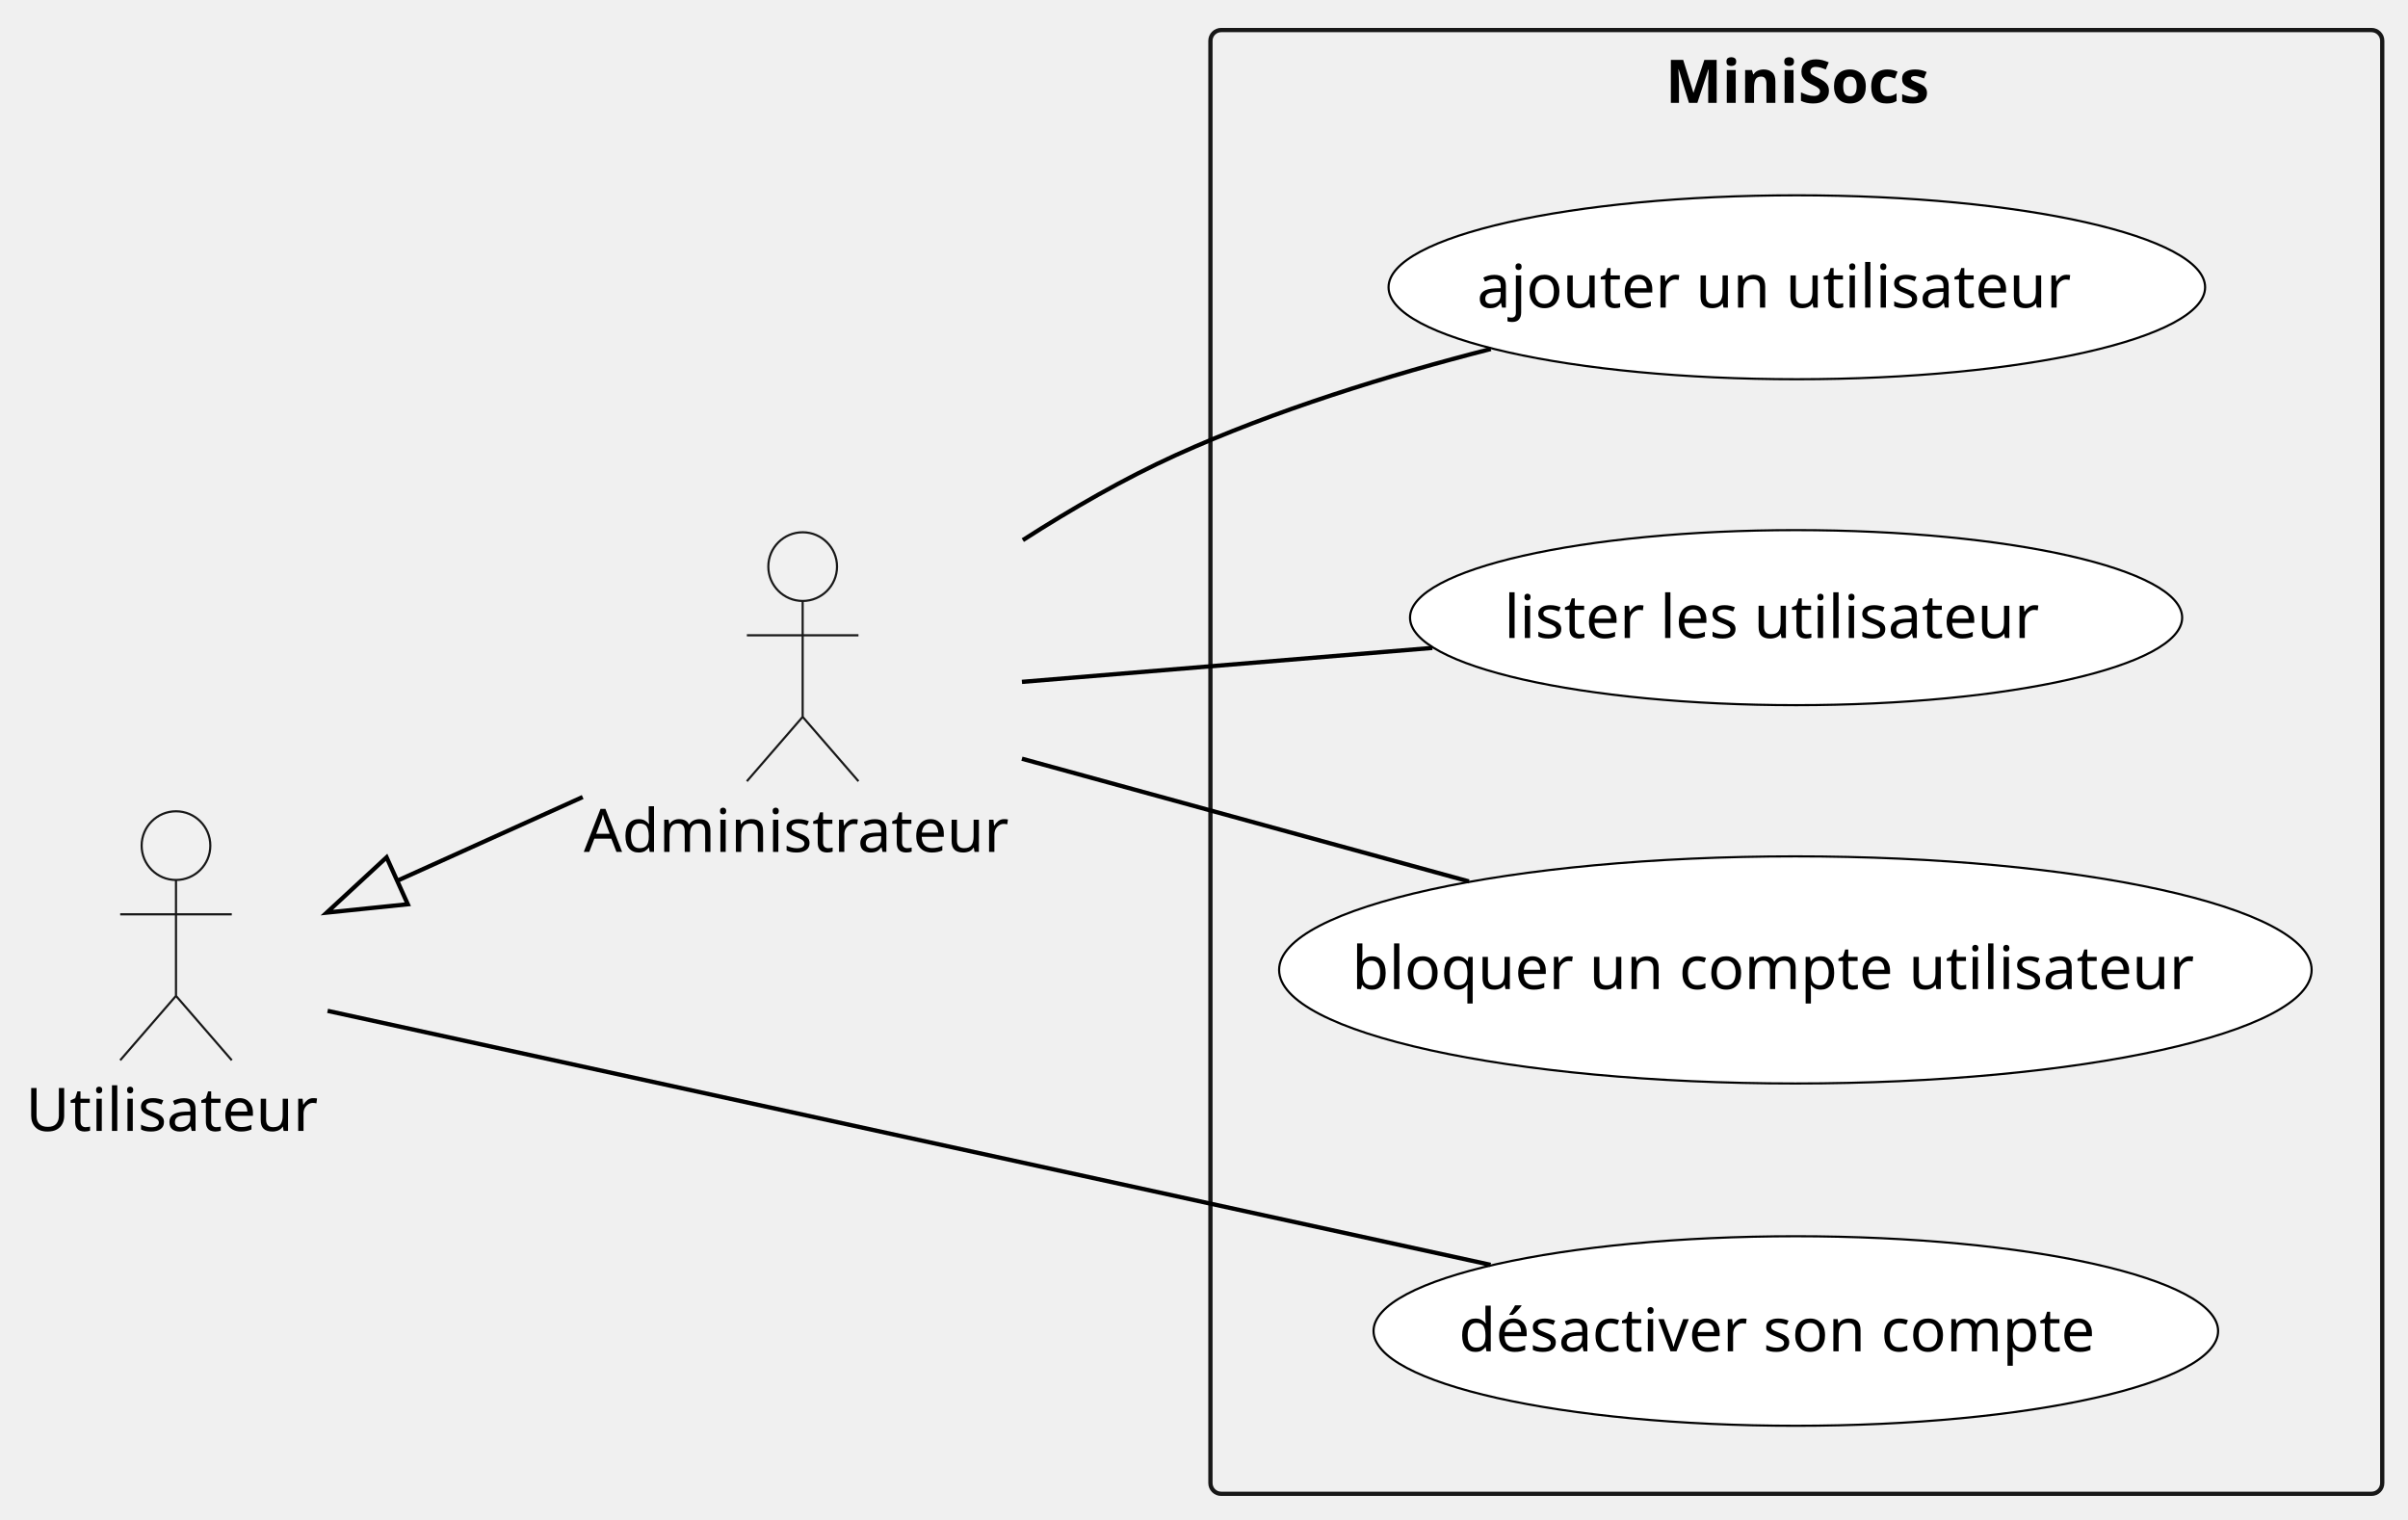
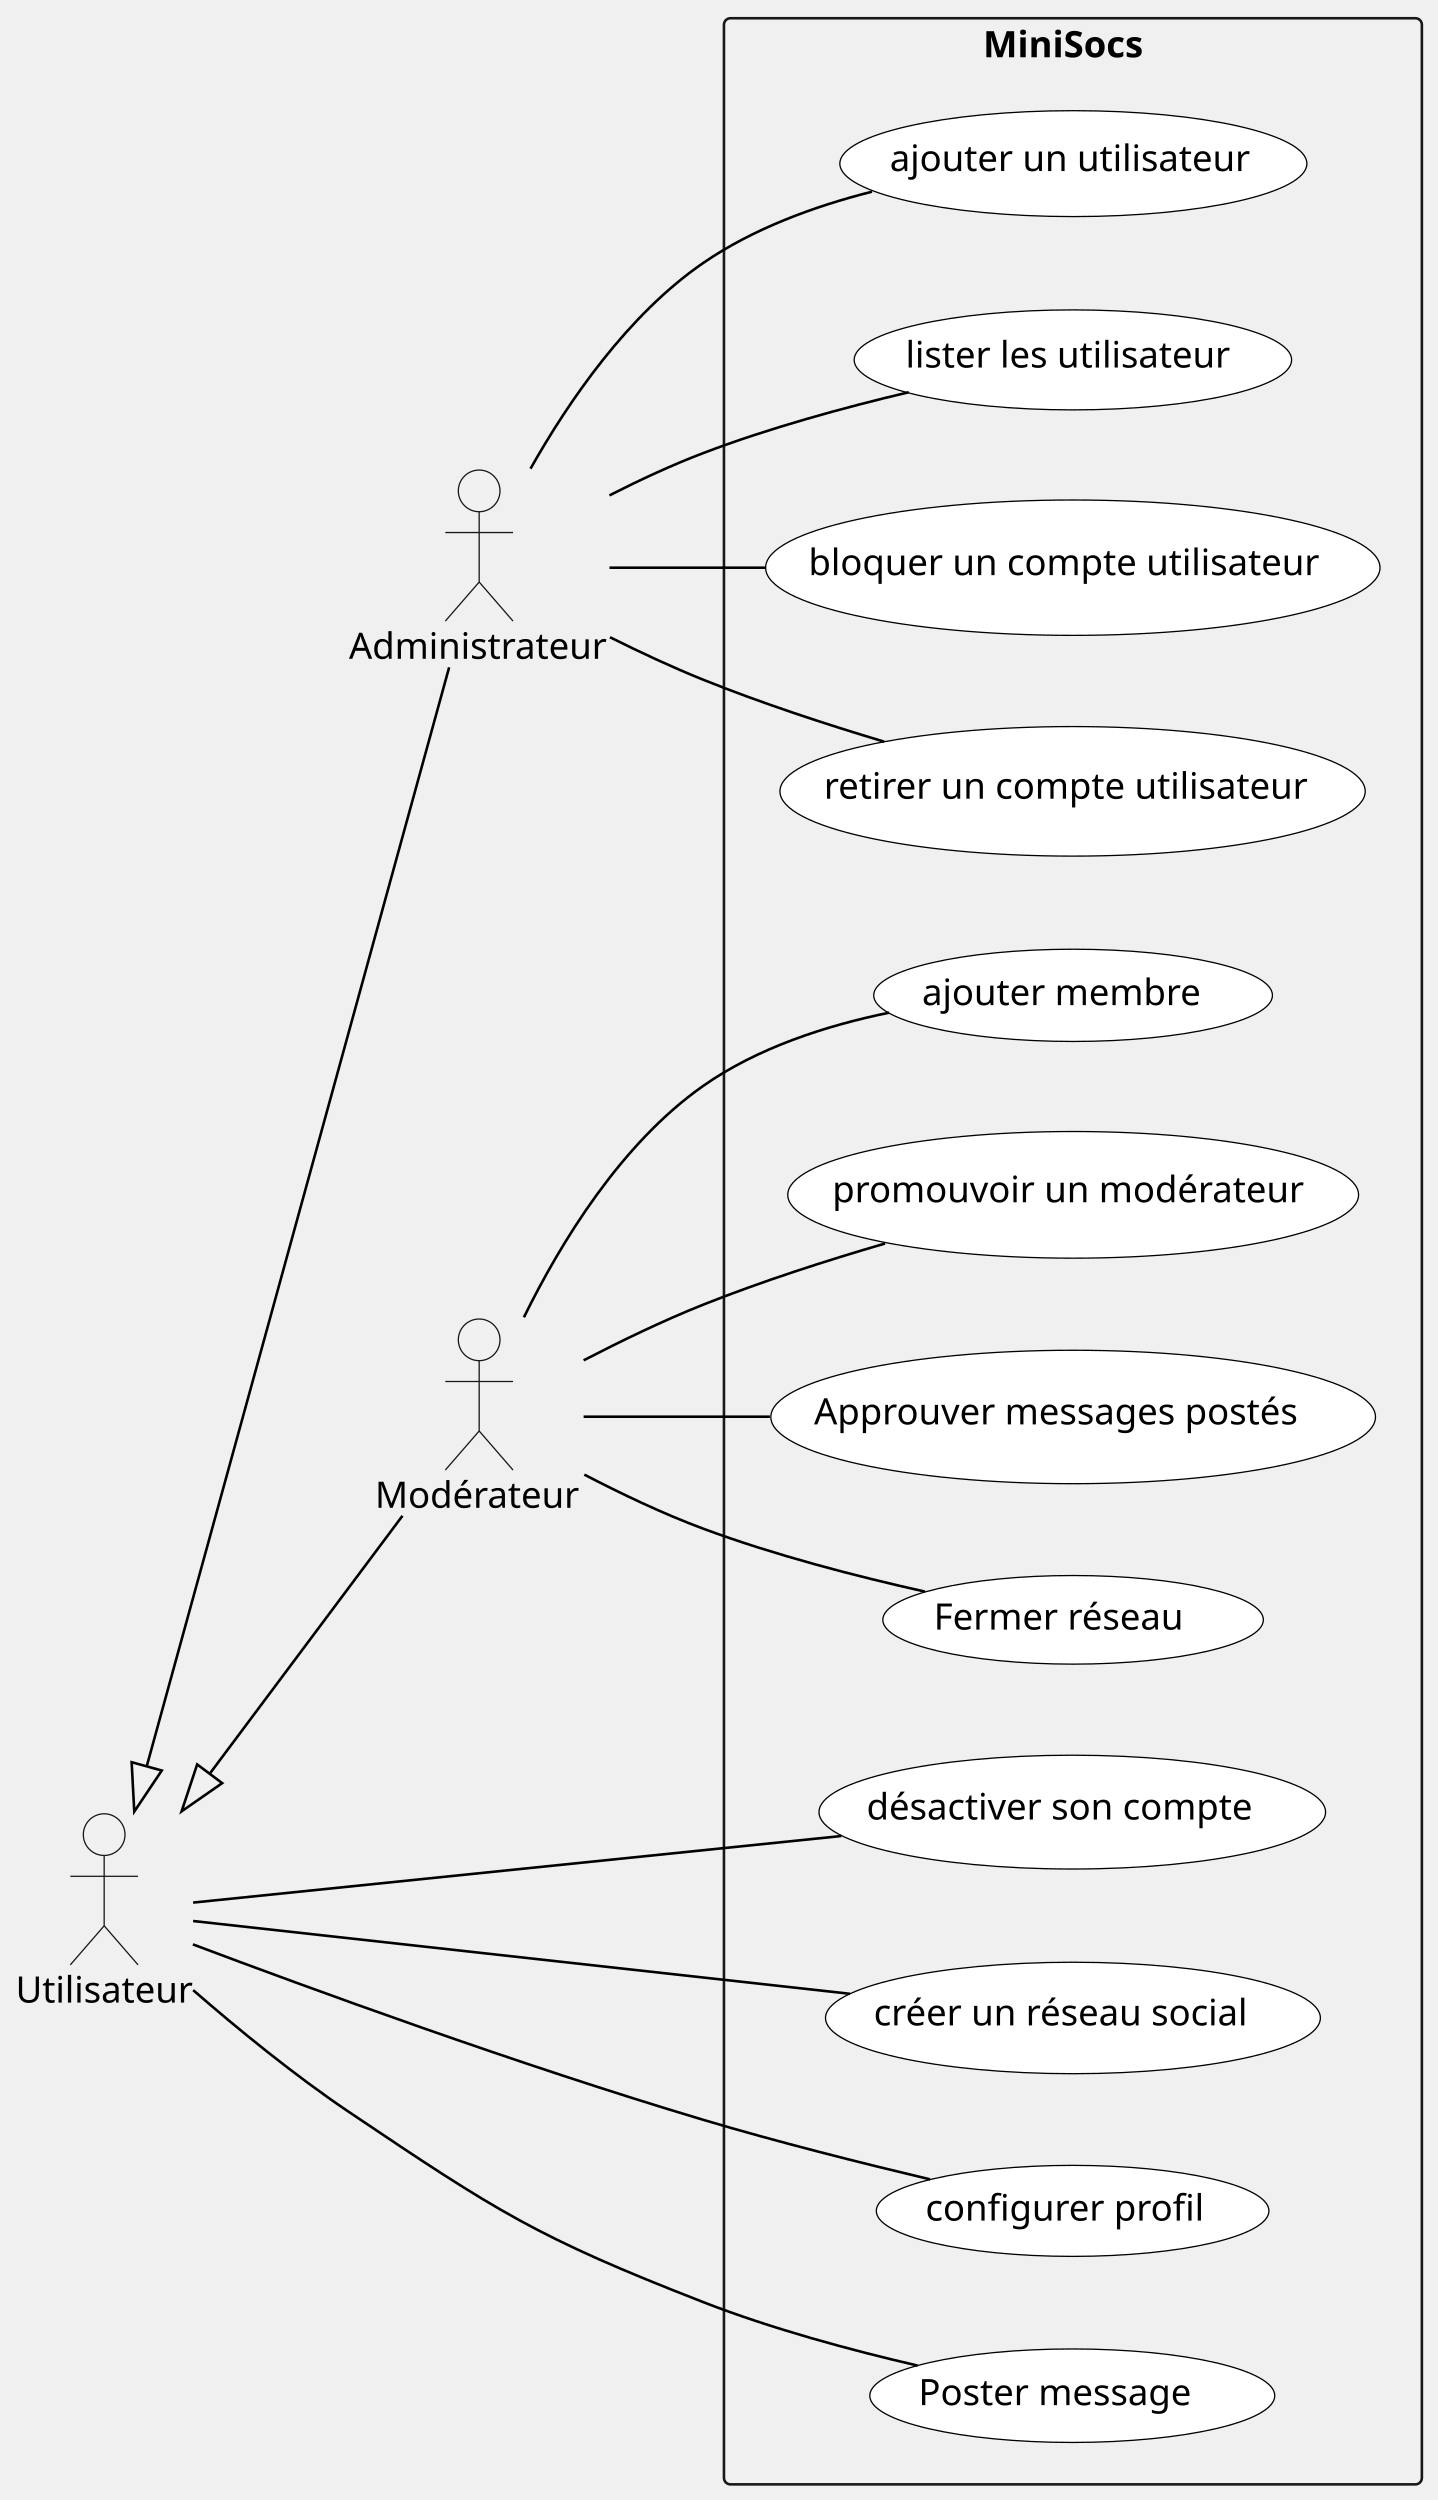
- <svg xmlns="http://www.w3.org/2000/svg" contentStyleType="text/css" height="354px" preserveAspectRatio="none" style="width:561px;height:354px;background:#FFFFFF;" version="1.1" viewBox="0 0 561 354" width="561px" zoomAndPan="magnify">
+ <svg xmlns="http://www.w3.org/2000/svg" contentStyleType="text/css" height="960px" preserveAspectRatio="none" style="width:552px;height:960px;background:#FFFFFF;" version="1.1" viewBox="0 0 552 960" width="552px" zoomAndPan="magnify">
  <defs />
  <g>
    <g id="cluster_MiniSocs">
-       <rect fill="none" height="341" rx="2.5" ry="2.5" style="stroke:#181818;stroke-width:1.0;" width="273" x="282" y="7" />
-       <text fill="#000000" font-family="sans-serif" font-size="14" font-weight="bold" lengthAdjust="spacing" textLength="61" x="388" y="23.966">MiniSocs</text>
+       <rect fill="none" height="947" rx="2.5" ry="2.5" style="stroke:#181818;stroke-width:1.0;" width="268" x="278" y="7" />
+       <text fill="#000000" font-family="sans-serif" font-size="14" font-weight="bold" lengthAdjust="spacing" textLength="69" x="377.5" y="21.995">MiniSocs</text>
    </g>
    <g id="elem_ajouter un utilisateur">
-       <ellipse cx="418.615" cy="66.923" fill="#FFFFFF" rx="95.115" ry="21.423" style="stroke:#000000;stroke-width:0.5;" />
-       <text fill="#000000" font-family="sans-serif" font-size="14" lengthAdjust="spacing" textLength="143" x="344.115" y="71.656">ajouter un utilisateur</text>
+       <ellipse cx="412.173" cy="62.835" fill="#FFFFFF" rx="89.673" ry="20.335" style="stroke:#000000;stroke-width:0.5;" />
+       <text fill="#000000" font-family="sans-serif" font-size="14" lengthAdjust="spacing" textLength="141" x="341.673" y="65.681">ajouter un utilisateur</text>
    </g>
    <g id="elem_lister les utilisateur">
-       <ellipse cx="418.442" cy="143.888" fill="#FFFFFF" rx="89.942" ry="20.388" style="stroke:#000000;stroke-width:0.5;" />
-       <text fill="#000000" font-family="sans-serif" font-size="14" lengthAdjust="spacing" textLength="130" x="350.442" y="148.621">lister les utilisateur</text>
+       <ellipse cx="411.995" cy="138.199" fill="#FFFFFF" rx="83.995" ry="19.199" style="stroke:#000000;stroke-width:0.5;" />
+       <text fill="#000000" font-family="sans-serif" font-size="14" lengthAdjust="spacing" textLength="128" x="347.733" y="141.136">lister les utilisateur</text>
    </g>
    <g id="elem_bloquer un compte utilisateur">
-       <ellipse cx="418.274" cy="225.955" fill="#FFFFFF" rx="120.274" ry="26.455" style="stroke:#000000;stroke-width:0.5;" />
-       <text fill="#000000" font-family="sans-serif" font-size="14" lengthAdjust="spacing" textLength="202" x="314.979" y="230.417">bloquer un compte utilisateur</text>
+       <ellipse cx="411.962" cy="217.992" fill="#FFFFFF" rx="117.962" ry="25.992" style="stroke:#000000;stroke-width:0.5;" />
+       <text fill="#000000" font-family="sans-serif" font-size="14" lengthAdjust="spacing" textLength="203" x="310.462" y="220.839">bloquer un compte utilisateur</text>
+     </g>
+     <g id="elem_retirer un compte utilisateur">
+       <ellipse cx="411.872" cy="303.874" fill="#FFFFFF" rx="112.372" ry="24.874" style="stroke:#000000;stroke-width:0.5;" />
+       <text fill="#000000" font-family="sans-serif" font-size="14" lengthAdjust="spacing" textLength="191" x="316.372" y="306.721">retirer un compte utilisateur</text>
    </g>
    <g id="elem_désactiver son compte">
-       <ellipse cx="418.379" cy="310.076" fill="#FFFFFF" rx="98.379" ry="22.076" style="stroke:#000000;stroke-width:0.5;" />
-       <text fill="#000000" font-family="sans-serif" font-size="14" lengthAdjust="spacing" textLength="151" x="339.879" y="314.809">désactiver son compte</text>
+       <ellipse cx="411.76" cy="695.852" fill="#FFFFFF" rx="97.26" ry="21.852" style="stroke:#000000;stroke-width:0.5;" />
+       <text fill="#000000" font-family="sans-serif" font-size="14" lengthAdjust="spacing" textLength="158" x="332.76" y="698.699">désactiver son compte</text>
+     </g>
+     <g id="elem_créer un réseau social">
+       <ellipse cx="412.012" cy="774.902" fill="#FFFFFF" rx="95.012" ry="21.402" style="stroke:#000000;stroke-width:0.5;" />
+       <text fill="#000000" font-family="sans-serif" font-size="14" lengthAdjust="spacing" textLength="153" x="335.512" y="777.749">créer un réseau social</text>
+     </g>
+     <g id="elem_configurer profil">
+       <ellipse cx="411.884" cy="848.977" fill="#FFFFFF" rx="75.384" ry="17.477" style="stroke:#000000;stroke-width:0.5;" />
+       <text fill="#000000" font-family="sans-serif" font-size="14" lengthAdjust="spacing" textLength="107" x="355.384" y="852.724">configurer profil</text>
+     </g>
+     <g id="elem_Poster message">
+       <ellipse cx="411.753" cy="919.951" fill="#FFFFFF" rx="77.753" ry="17.951" style="stroke:#000000;stroke-width:0.5;" />
+       <text fill="#000000" font-family="sans-serif" font-size="14" lengthAdjust="spacing" textLength="113" x="352.699" y="923.581">Poster message</text>
+     </g>
+     <g id="elem_ajouter membre">
+       <ellipse cx="412.061" cy="382.212" fill="#FFFFFF" rx="76.561" ry="17.712" style="stroke:#000000;stroke-width:0.5;" />
+       <text fill="#000000" font-family="sans-serif" font-size="14" lengthAdjust="spacing" textLength="110" x="354.061" y="385.96">ajouter membre</text>
+     </g>
+     <g id="elem_promouvoir un modérateur">
+       <ellipse cx="412.094" cy="458.819" fill="#FFFFFF" rx="109.594" ry="24.319" style="stroke:#000000;stroke-width:0.5;" />
+       <text fill="#000000" font-family="sans-serif" font-size="14" lengthAdjust="spacing" textLength="185" x="319.594" y="461.665">promouvoir un modérateur</text>
+     </g>
+     <g id="elem_Approuver messages postés">
+       <ellipse cx="412.094" cy="544.119" fill="#FFFFFF" rx="116.094" ry="25.619" style="stroke:#000000;stroke-width:0.5;" />
+       <text fill="#000000" font-family="sans-serif" font-size="14" lengthAdjust="spacing" textLength="199" x="312.594" y="546.965">Approuver messages postés</text>
+     </g>
+     <g id="elem_Fermer réseau">
+       <ellipse cx="412.068" cy="622.014" fill="#FFFFFF" rx="73.068" ry="17.014" style="stroke:#000000;stroke-width:0.5;" />
+       <text fill="#000000" font-family="sans-serif" font-size="14" lengthAdjust="spacing" textLength="101" x="358.568" y="625.761">Fermer réseau</text>
    </g>
    <g id="elem_Administrateur">
-       <ellipse cx="187" cy="132" fill="#F1F1F1" rx="8" ry="8" style="stroke:#181818;stroke-width:0.5;" />
-       <path d="M187,140 L187,167 M174,148 L200,148 M187,167 L174,182 M187,167 L200,182 " fill="none" style="stroke:#181818;stroke-width:0.5;" />
-       <text fill="#000000" font-family="sans-serif" font-size="14" lengthAdjust="spacing" textLength="102" x="136" y="198.466">Administrateur</text>
+       <ellipse cx="184" cy="188.5" fill="#F1F1F1" rx="8" ry="8" style="stroke:#181818;stroke-width:0.5;" />
+       <path d="M184,196.5 L184,223.5 M171,204.5 L197,204.5 M184,223.5 L171,238.5 M184,223.5 L197,238.5 " fill="none" style="stroke:#181818;stroke-width:0.5;" />
+       <text fill="#000000" font-family="sans-serif" font-size="14" lengthAdjust="spacing" textLength="100" x="134" y="252.995">Administrateur</text>
    </g>
    <g id="elem_Utilisateur">
-       <ellipse cx="41" cy="197" fill="#F1F1F1" rx="8" ry="8" style="stroke:#181818;stroke-width:0.5;" />
-       <path d="M41,205 L41,232 M28,213 L54,213 M41,232 L28,247 M41,232 L54,247 " fill="none" style="stroke:#181818;stroke-width:0.5;" />
-       <text fill="#000000" font-family="sans-serif" font-size="14" lengthAdjust="spacing" textLength="70" x="6" y="263.466">Utilisateur</text>
+       <ellipse cx="40" cy="704.5" fill="#F1F1F1" rx="8" ry="8" style="stroke:#181818;stroke-width:0.5;" />
+       <path d="M40,712.5 L40,739.5 M27,720.5 L53,720.5 M40,739.5 L27,754.5 M40,739.5 L53,754.5 " fill="none" style="stroke:#181818;stroke-width:0.5;" />
+       <text fill="#000000" font-family="sans-serif" font-size="14" lengthAdjust="spacing" textLength="68" x="6" y="768.995">Utilisateur</text>
+     </g>
+     <g id="elem_Modérateur">
+       <ellipse cx="184" cy="514.5" fill="#F1F1F1" rx="8" ry="8" style="stroke:#181818;stroke-width:0.5;" />
+       <path d="M184,522.5 L184,549.5 M171,530.5 L197,530.5 M184,549.5 L171,564.5 M184,549.5 L197,564.5 " fill="none" style="stroke:#181818;stroke-width:0.5;" />
+       <text fill="#000000" font-family="sans-serif" font-size="14" lengthAdjust="spacing" textLength="80" x="144" y="578.995">Modérateur</text>
    </g>
    <g id="link_Utilisateur_Administrateur">
-       <path d="M92.533,205.187 C110.323,197.147 116.04,194.58 135.75,185.68 " fill="none" id="Utilisateur-backto-Administrateur" style="stroke:#000000;stroke-width:1.0;" />
-       <polygon fill="none" points="76.13,212.6,95.004,210.655,90.062,199.719,76.13,212.6" style="stroke:#000000;stroke-width:1.0;" />
+       <path d="M56.336,678.285 C82.656,582.635 146.18,351.8 172.47,256.26 " fill="none" id="Utilisateur-backto-Administrateur" style="stroke:#000000;stroke-width:1.0;" />
+       <polygon fill="none" points="51.56,695.64,62.12,679.877,50.551,676.693,51.56,695.64" style="stroke:#000000;stroke-width:1.0;" />
+     </g>
+     <g id="link_Utilisateur_Modérateur">
+       <path d="M80.514,681.131 C105.224,648.061 129.92,615.03 154.55,582.07 " fill="none" id="Utilisateur-backto-Modérateur" style="stroke:#000000;stroke-width:1.0;" />
+       <polygon fill="none" points="69.74,695.55,85.321,684.722,75.708,677.539,69.74,695.55" style="stroke:#000000;stroke-width:1.0;" />
    </g>
    <g id="link_Administrateur_ajouter un utilisateur">
-       <path d="M238.29,125.83 C249.65,118.54 261.93,111.47 274,106 C297.05,95.56 323.48,87.4 347.32,81.3 " fill="none" id="Administrateur-ajouter un utilisateur" style="stroke:#000000;stroke-width:1.0;" />
+       <path d="M203.71,179.98 C218.34,154.05 241.05,120.93 270,101 C289.11,87.85 312.57,79.24 334.83,73.61 " fill="none" id="Administrateur-ajouter un utilisateur" style="stroke:#000000;stroke-width:1.0;" />
    </g>
    <g id="link_Administrateur_lister les utilisateur">
-       <path d="M238.08,158.85 C266.04,156.54 301.61,153.59 333.69,150.94 " fill="none" id="Administrateur-lister les utilisateur" style="stroke:#000000;stroke-width:1.0;" />
+       <path d="M234.02,190.23 C245.59,184.35 258.04,178.55 270,174 C295.26,164.38 324.04,156.51 348.98,150.61 " fill="none" id="Administrateur-lister les utilisateur" style="stroke:#000000;stroke-width:1.0;" />
    </g>
    <g id="link_Administrateur_bloquer un compte utilisateur">
-       <path d="M238.08,176.75 C268.55,185.11 308.04,195.95 342.22,205.34 " fill="none" id="Administrateur-bloquer un compte utilisateur" style="stroke:#000000;stroke-width:1.0;" />
+       <path d="M234.04,218 C251.82,218 272.76,218 293.89,218 " fill="none" id="Administrateur-bloquer un compte utilisateur" style="stroke:#000000;stroke-width:1.0;" />
+     </g>
+     <g id="link_Administrateur_retirer un compte utilisateur">
+       <path d="M234.23,244.7 C245.79,250.47 258.18,256.25 270,261 C292.2,269.92 317,278.07 339.53,284.81 " fill="none" id="Administrateur-retirer un compte utilisateur" style="stroke:#000000;stroke-width:1.0;" />
    </g>
    <g id="link_Utilisateur_désactiver son compte">
-       <path d="M76.32,235.49 C137.51,248.86 266.6,277.05 347.27,294.66 " fill="none" id="Utilisateur-désactiver son compte" style="stroke:#000000;stroke-width:1.0;" />
+       <path d="M74.16,730.59 C129.68,724.89 243.2,713.23 323.06,705.03 " fill="none" id="Utilisateur-désactiver son compte" style="stroke:#000000;stroke-width:1.0;" />
+     </g>
+     <g id="link_Utilisateur_créer un réseau social">
+       <path d="M74.16,737.67 C130.48,743.92 246.48,756.77 326.48,765.63 " fill="none" id="Utilisateur-créer un réseau social" style="stroke:#000000;stroke-width:1.0;" />
+     </g>
+     <g id="link_Utilisateur_configurer profil">
+       <path d="M74.06,746.64 C118.29,763.29 199.37,792.95 270,814 C298.52,822.5 330.71,830.6 357.12,836.87 " fill="none" id="Utilisateur-configurer profil" style="stroke:#000000;stroke-width:1.0;" />
+     </g>
+     <g id="link_Utilisateur_Poster message">
+       <path d="M74.18,764.22 C91.39,779.17 113.13,796.96 134,811 C190.92,849.29 206.07,859.11 270,884 C296.37,894.27 326.65,902.44 352.38,908.39 " fill="none" id="Utilisateur-Poster message" style="stroke:#000000;stroke-width:1.0;" />
+     </g>
+     <g id="link_Modérateur_ajouter membre">
+       <path d="M201.18,505.84 C215.27,477.17 238.41,439.18 270,417 C290.85,402.36 317.19,393.83 341.45,388.86 " fill="none" id="Modérateur-ajouter membre" style="stroke:#000000;stroke-width:1.0;" />
+     </g>
+     <g id="link_Modérateur_promouvoir un modérateur">
+       <path d="M224.11,522.37 C238.3,515.02 254.64,507.12 270,501 C292.31,492.12 317.24,484.1 339.87,477.5 " fill="none" id="Modérateur-promouvoir un modérateur" style="stroke:#000000;stroke-width:1.0;" />
+     </g>
+     <g id="link_Modérateur_Approuver messages postés">
+       <path d="M224.11,544 C244.2,544 269.83,544 295.63,544 " fill="none" id="Modérateur-Approuver messages postés" style="stroke:#000000;stroke-width:1.0;" />
+     </g>
+     <g id="link_Modérateur_Fermer réseau">
+       <path d="M224.38,566.25 C238.46,573.57 254.65,581.3 270,587 C297.42,597.19 328.95,605.33 355.22,611.19 " fill="none" id="Modérateur-Fermer réseau" style="stroke:#000000;stroke-width:1.0;" />
    </g>
  </g>
</svg>
